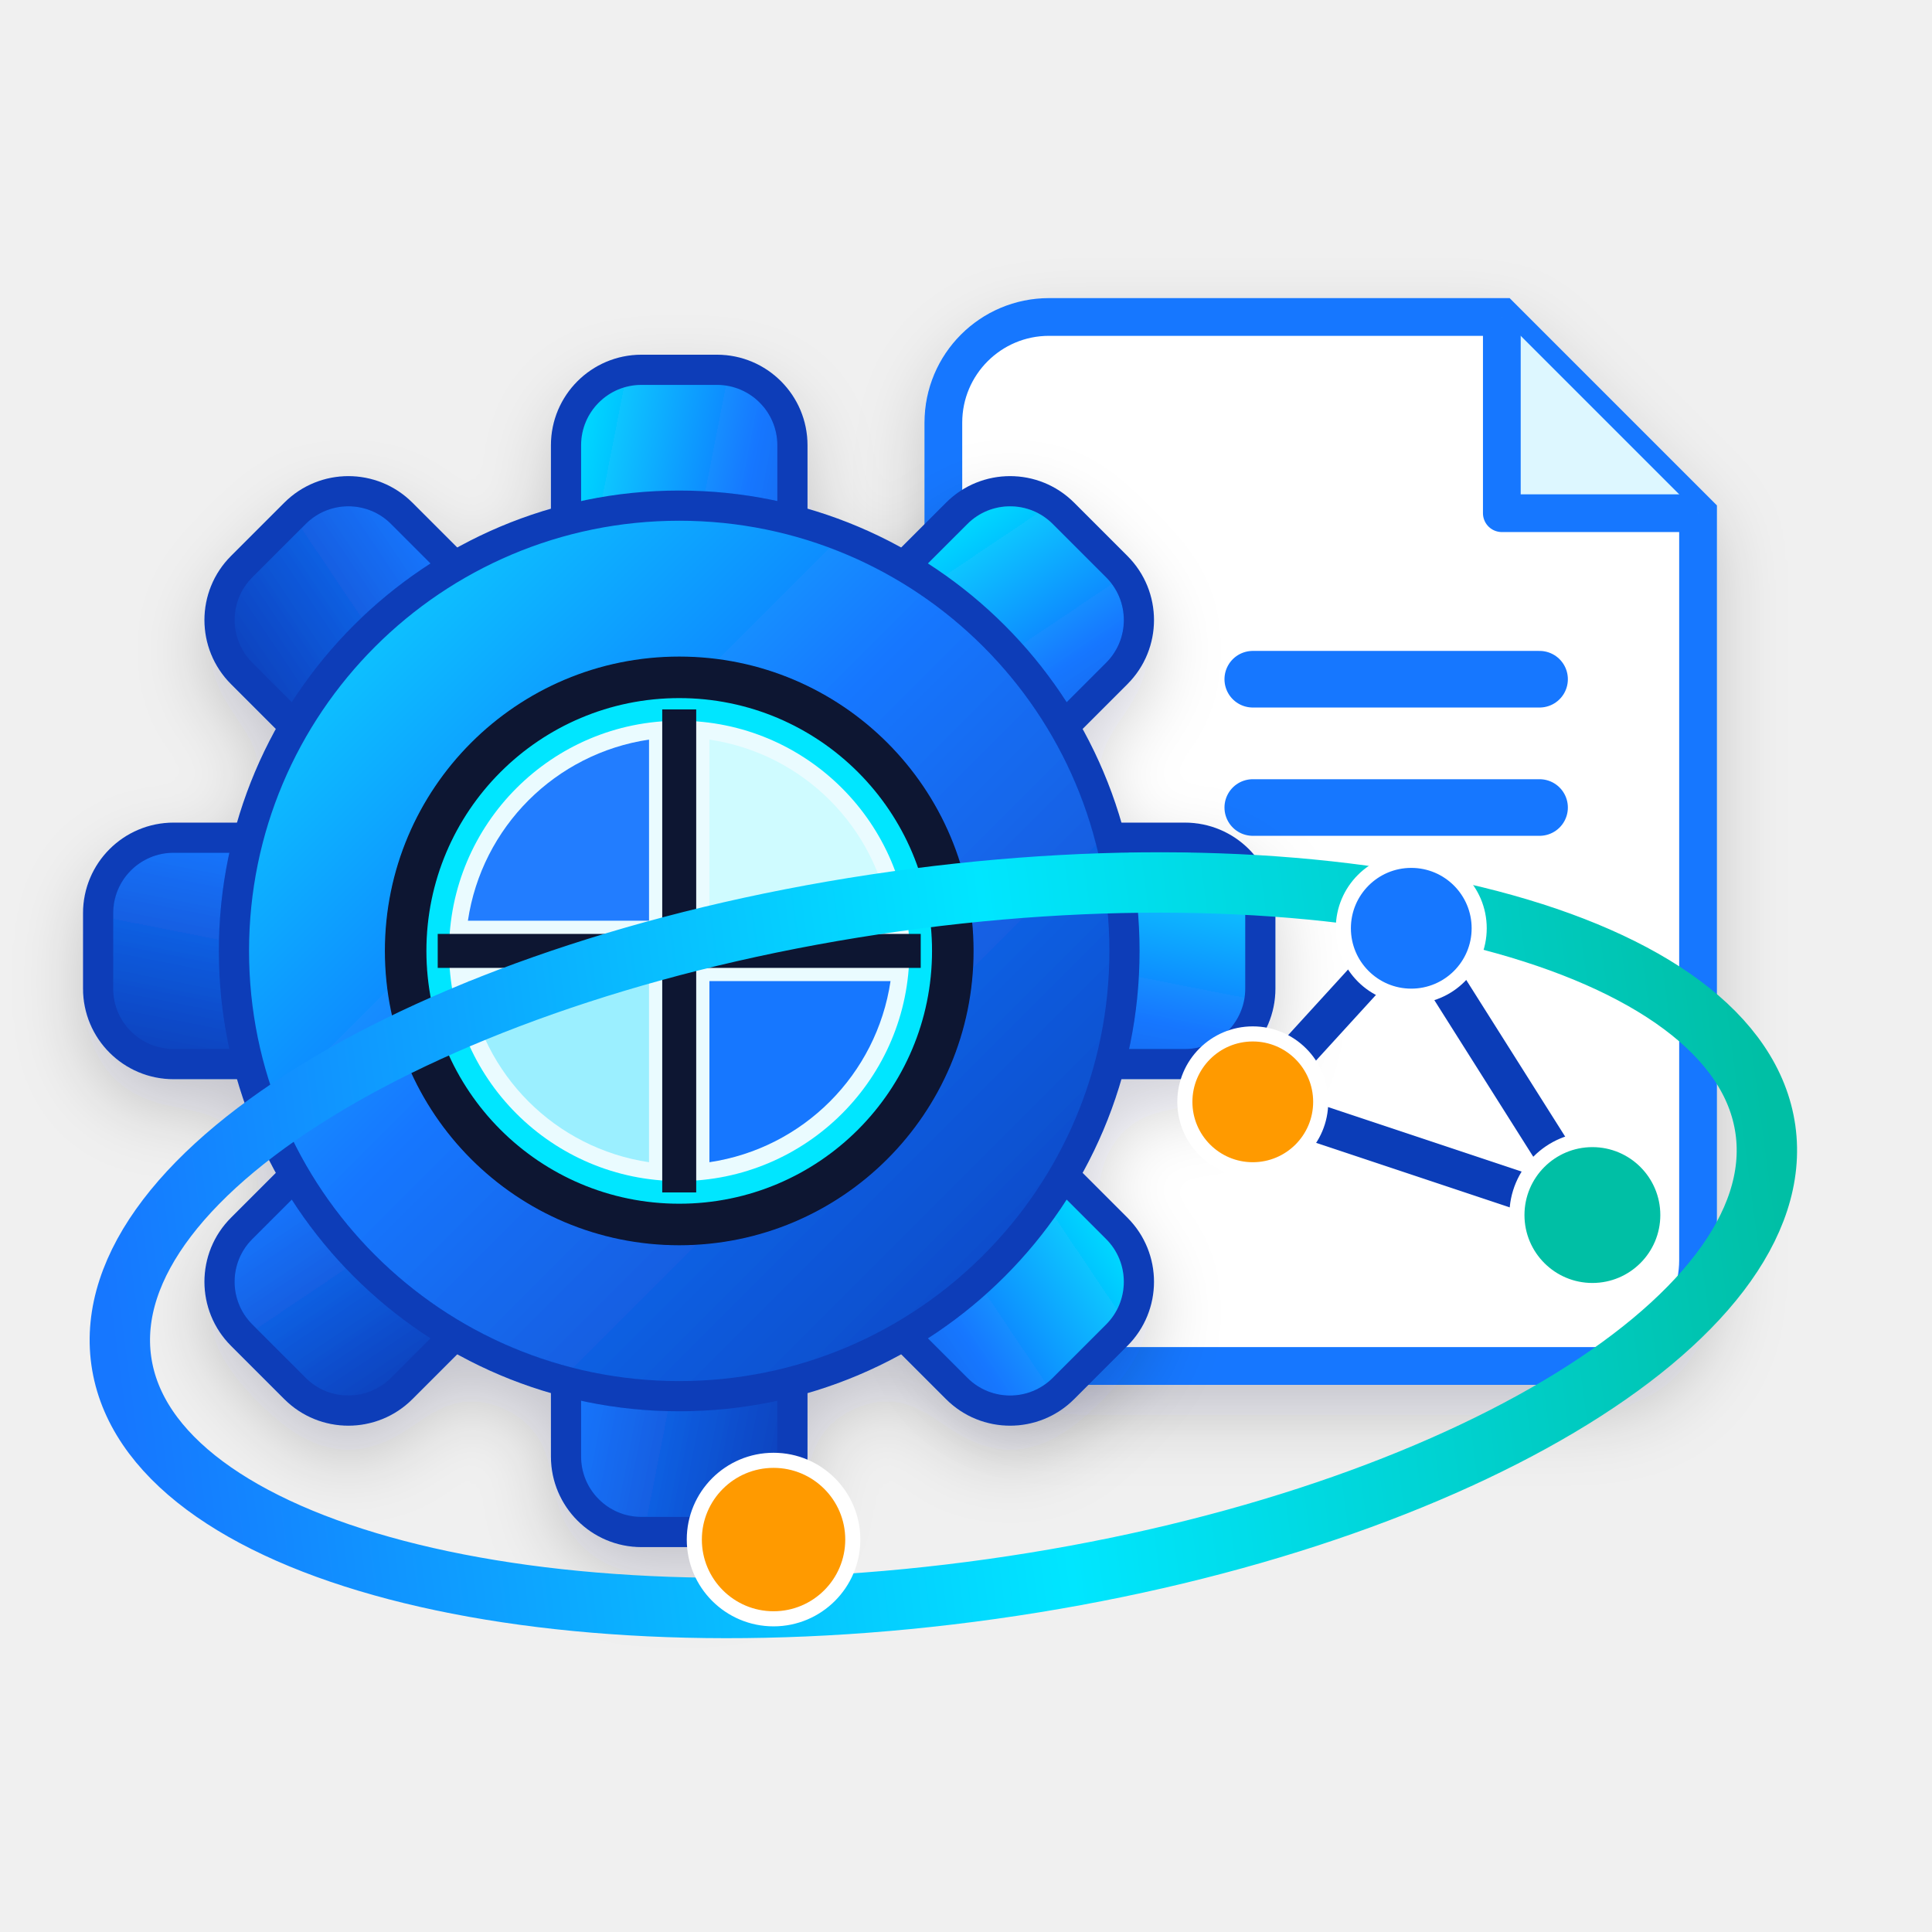
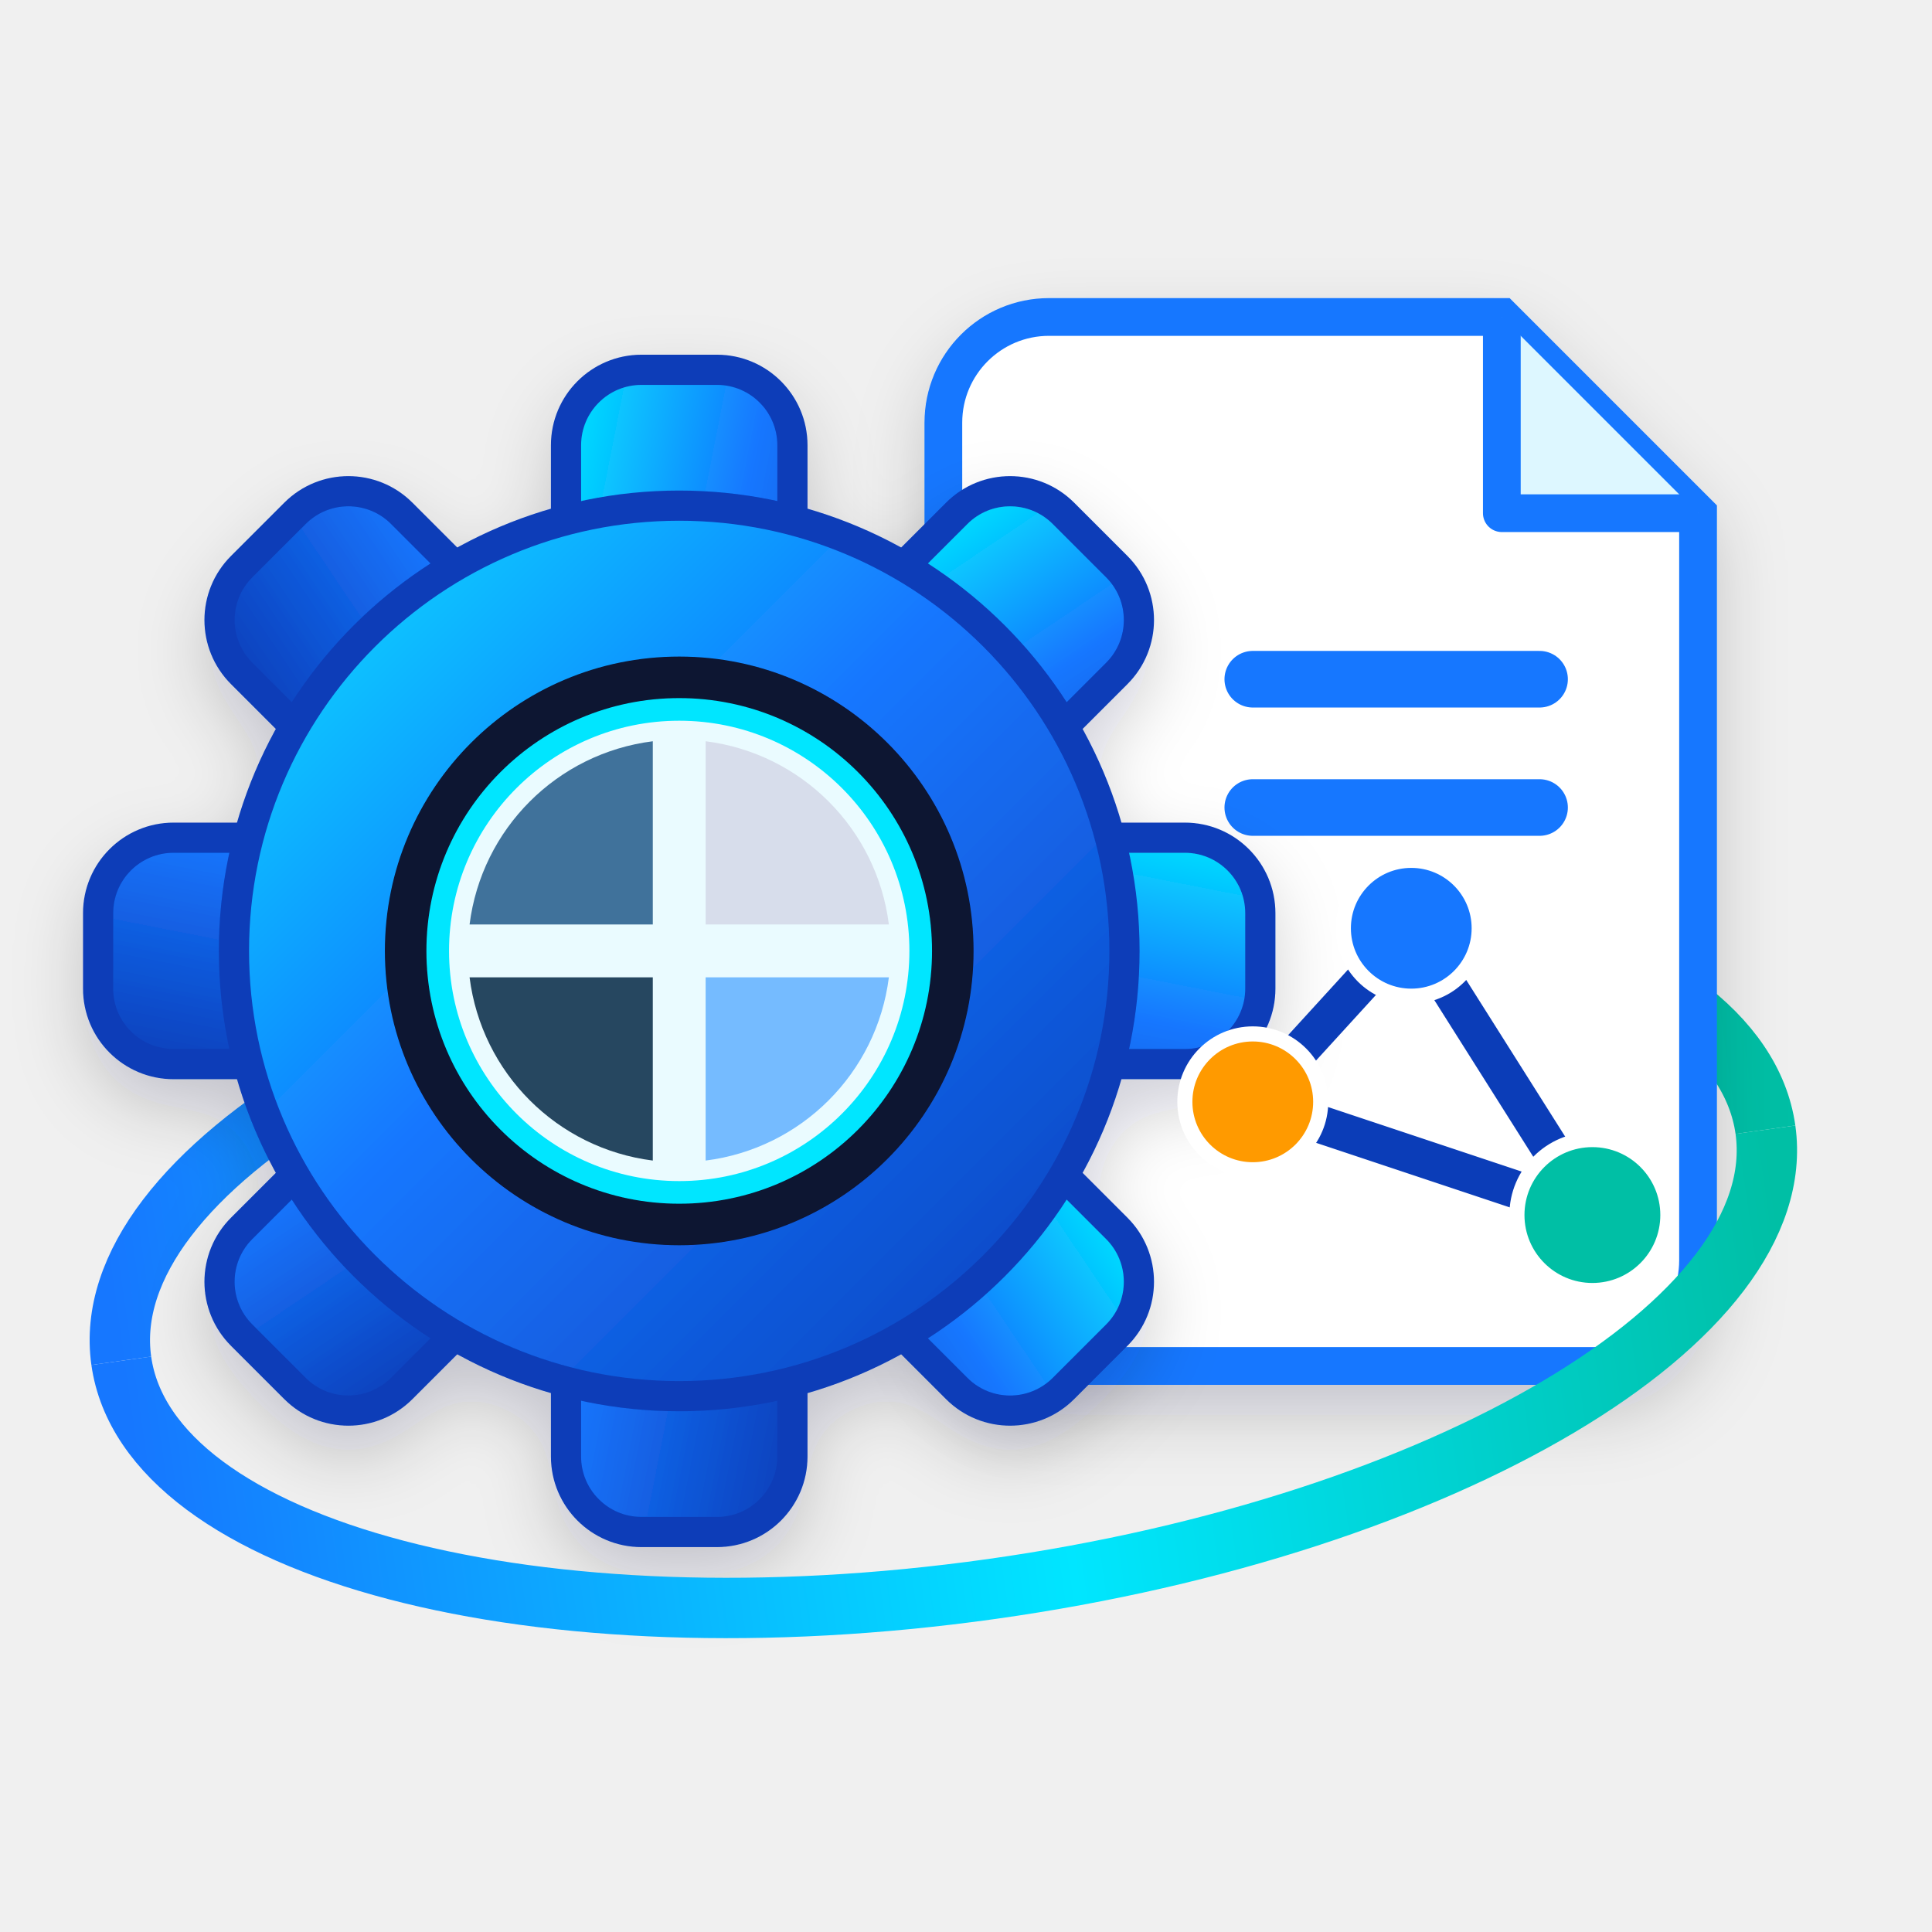
<svg xmlns="http://www.w3.org/2000/svg" viewBox="0 0 512 512" role="img" aria-labelledby="title desc">
  <defs>
    <linearGradient id="gBlue" x1="0" y1="0" x2="1" y2="1">
      <stop stop-color="#00E6FF" />
      <stop offset=".45" stop-color="#1677FF" />
      <stop offset="1" stop-color="#0B3DB8" />
    </linearGradient>
-     <linearGradient id="gOrbit" x1="0" x2="1">
+     <linearGradient id="gOrbit" gradientUnits="userSpaceOnUse" x1="32" y1="361" x2="468" y2="299">
      <stop stop-color="#1677FF" />
      <stop offset=".55" stop-color="#00E6FF" />
      <stop offset="1" stop-color="#00BFA5" />
    </linearGradient>
    <filter id="shadow" x="-30%" y="-30%" width="160%" height="160%">
      <feDropShadow dx="0" dy="8" stdDeviation="9" flood-color="#0B1230" flood-opacity=".18" />
    </filter>
  </defs>
+   <g fill="none" stroke="url(#gOrbit)" stroke-width="16">
+     <path d="M32.14 360.62A220 92-8 0 1 237.2 238.9A220 92-8 0 1 467.86 299.38" />
+   </g>
  <g filter="url(#shadow)">
    <path d="M306 84h92l52 52v198a28 28 0 0 1-28 28H278a28 28 0 0 1-28-28V112a28 28 0 0 1 28-28z" fill="#fff" stroke="#1677FF" stroke-width="10" />
    <path d="M398 84v52h52" fill="#DDF7FF" stroke="#1677FF" stroke-width="10" stroke-linejoin="round" />
    <path d="M332 180h76M332 214h76" stroke="#1677FF" stroke-width="15" stroke-linecap="round" />
  </g>
  <g transform="translate(180 252)" filter="url(#shadow)">
    <g fill="url(#gBlue)" stroke="#0B3DB8" stroke-width="8">
      <rect x="-30" y="-154" width="60" height="308" rx="20" />
      <rect x="-30" y="-154" width="60" height="308" rx="20" transform="rotate(45)" />
      <rect x="-30" y="-154" width="60" height="308" rx="20" transform="rotate(90)" />
      <rect x="-30" y="-154" width="60" height="308" rx="20" transform="rotate(135)" />
      <circle r="118" />
    </g>
    <circle r="78" fill="#0B1230" />
    <circle r="64" fill="#EAFBFF" stroke="#00E6FF" stroke-width="6" />
-     <path d="M0-64V64M-64 0H64" stroke="#0B1230" stroke-width="9" />
-     <path d="M-56-8a57 57 0 0 1 48-48v48z" fill="#1677FF" opacity=".95" />
-     <path d="M8-56a57 57 0 0 1 48 48H8z" fill="#CFFBFF" />
-     <path d="M-56 8h48v48A57 57 0 0 1-56 8z" fill="#9BEFFF" />
-     <path d="M8 8h48A57 57 0 0 1 8 56z" fill="#1677FF" />
+     <path d="M-7-7L-7-55.56A56 56 0 0 0-55.56-7Z" fill="#41729B" />
+     <path d="M7-7L55.56-7A56 56 0 0 0 7-55.56Z" fill="#D7DDEB" />
+     <path d="M7 7L7 55.56A56 56 0 0 0 55.56 7Z" fill="#74BBFF" />
+     <path d="M-7 7L-55.56 7A56 56 0 0 0-7 55.56Z" fill="#284760" />
  </g>
-   <ellipse cx="250" cy="330" rx="220" ry="92" fill="none" stroke="url(#gOrbit)" stroke-width="16" transform="rotate(-8 250 330)" />
+   <path d="M467.86 299.38A220 92-8 0 1 262.8 421.1A220 92-8 0 1 32.14 360.62" fill="none" stroke="url(#gOrbit)" stroke-width="16" />
  <g stroke="#0B3DB8" stroke-width="10" stroke-linecap="round">
    <path d="M332 292l42-46 48 76-90-30" fill="none" />
  </g>
  <circle cx="332" cy="292" r="18" fill="#FF9A00" stroke="#fff" stroke-width="4" />
  <circle cx="374" cy="246" r="18" fill="#1677FF" stroke="#fff" stroke-width="4" />
  <circle cx="422" cy="322" r="20" fill="#00BFA5" stroke="#fff" stroke-width="4" />
-   <circle cx="205" cy="408" r="21" fill="#FF9A00" stroke="#fff" stroke-width="4" />
</svg>
